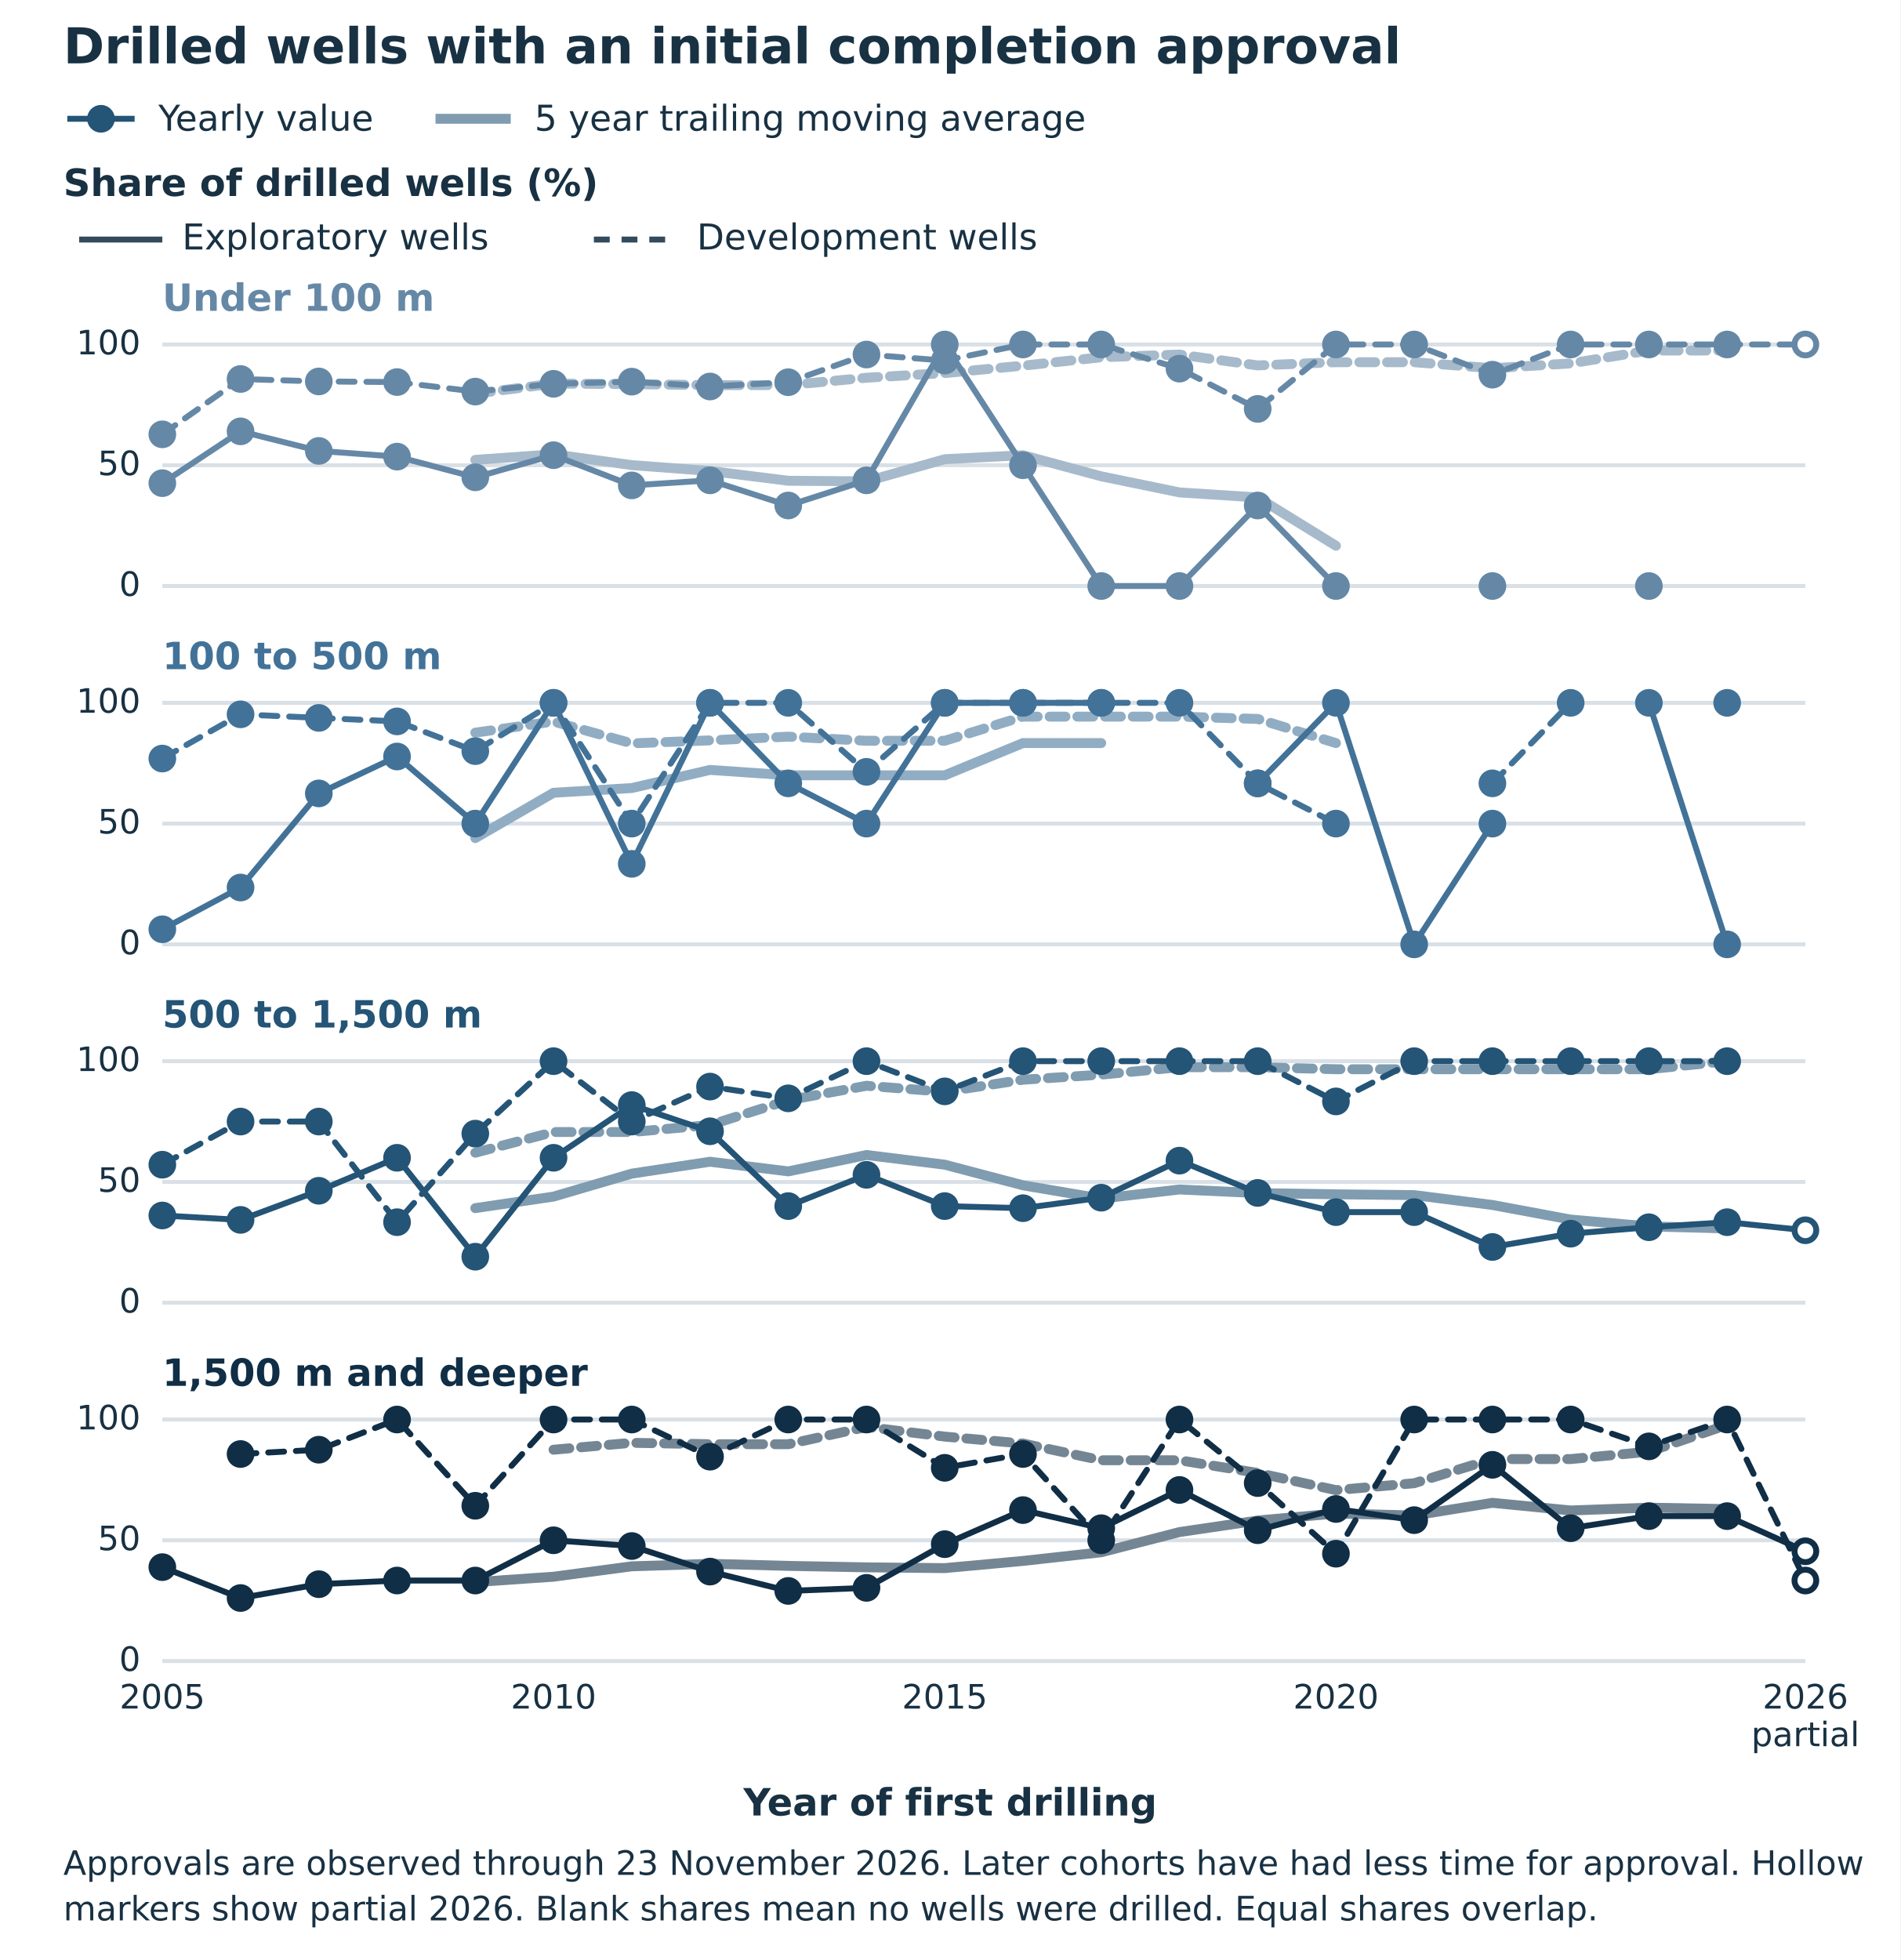
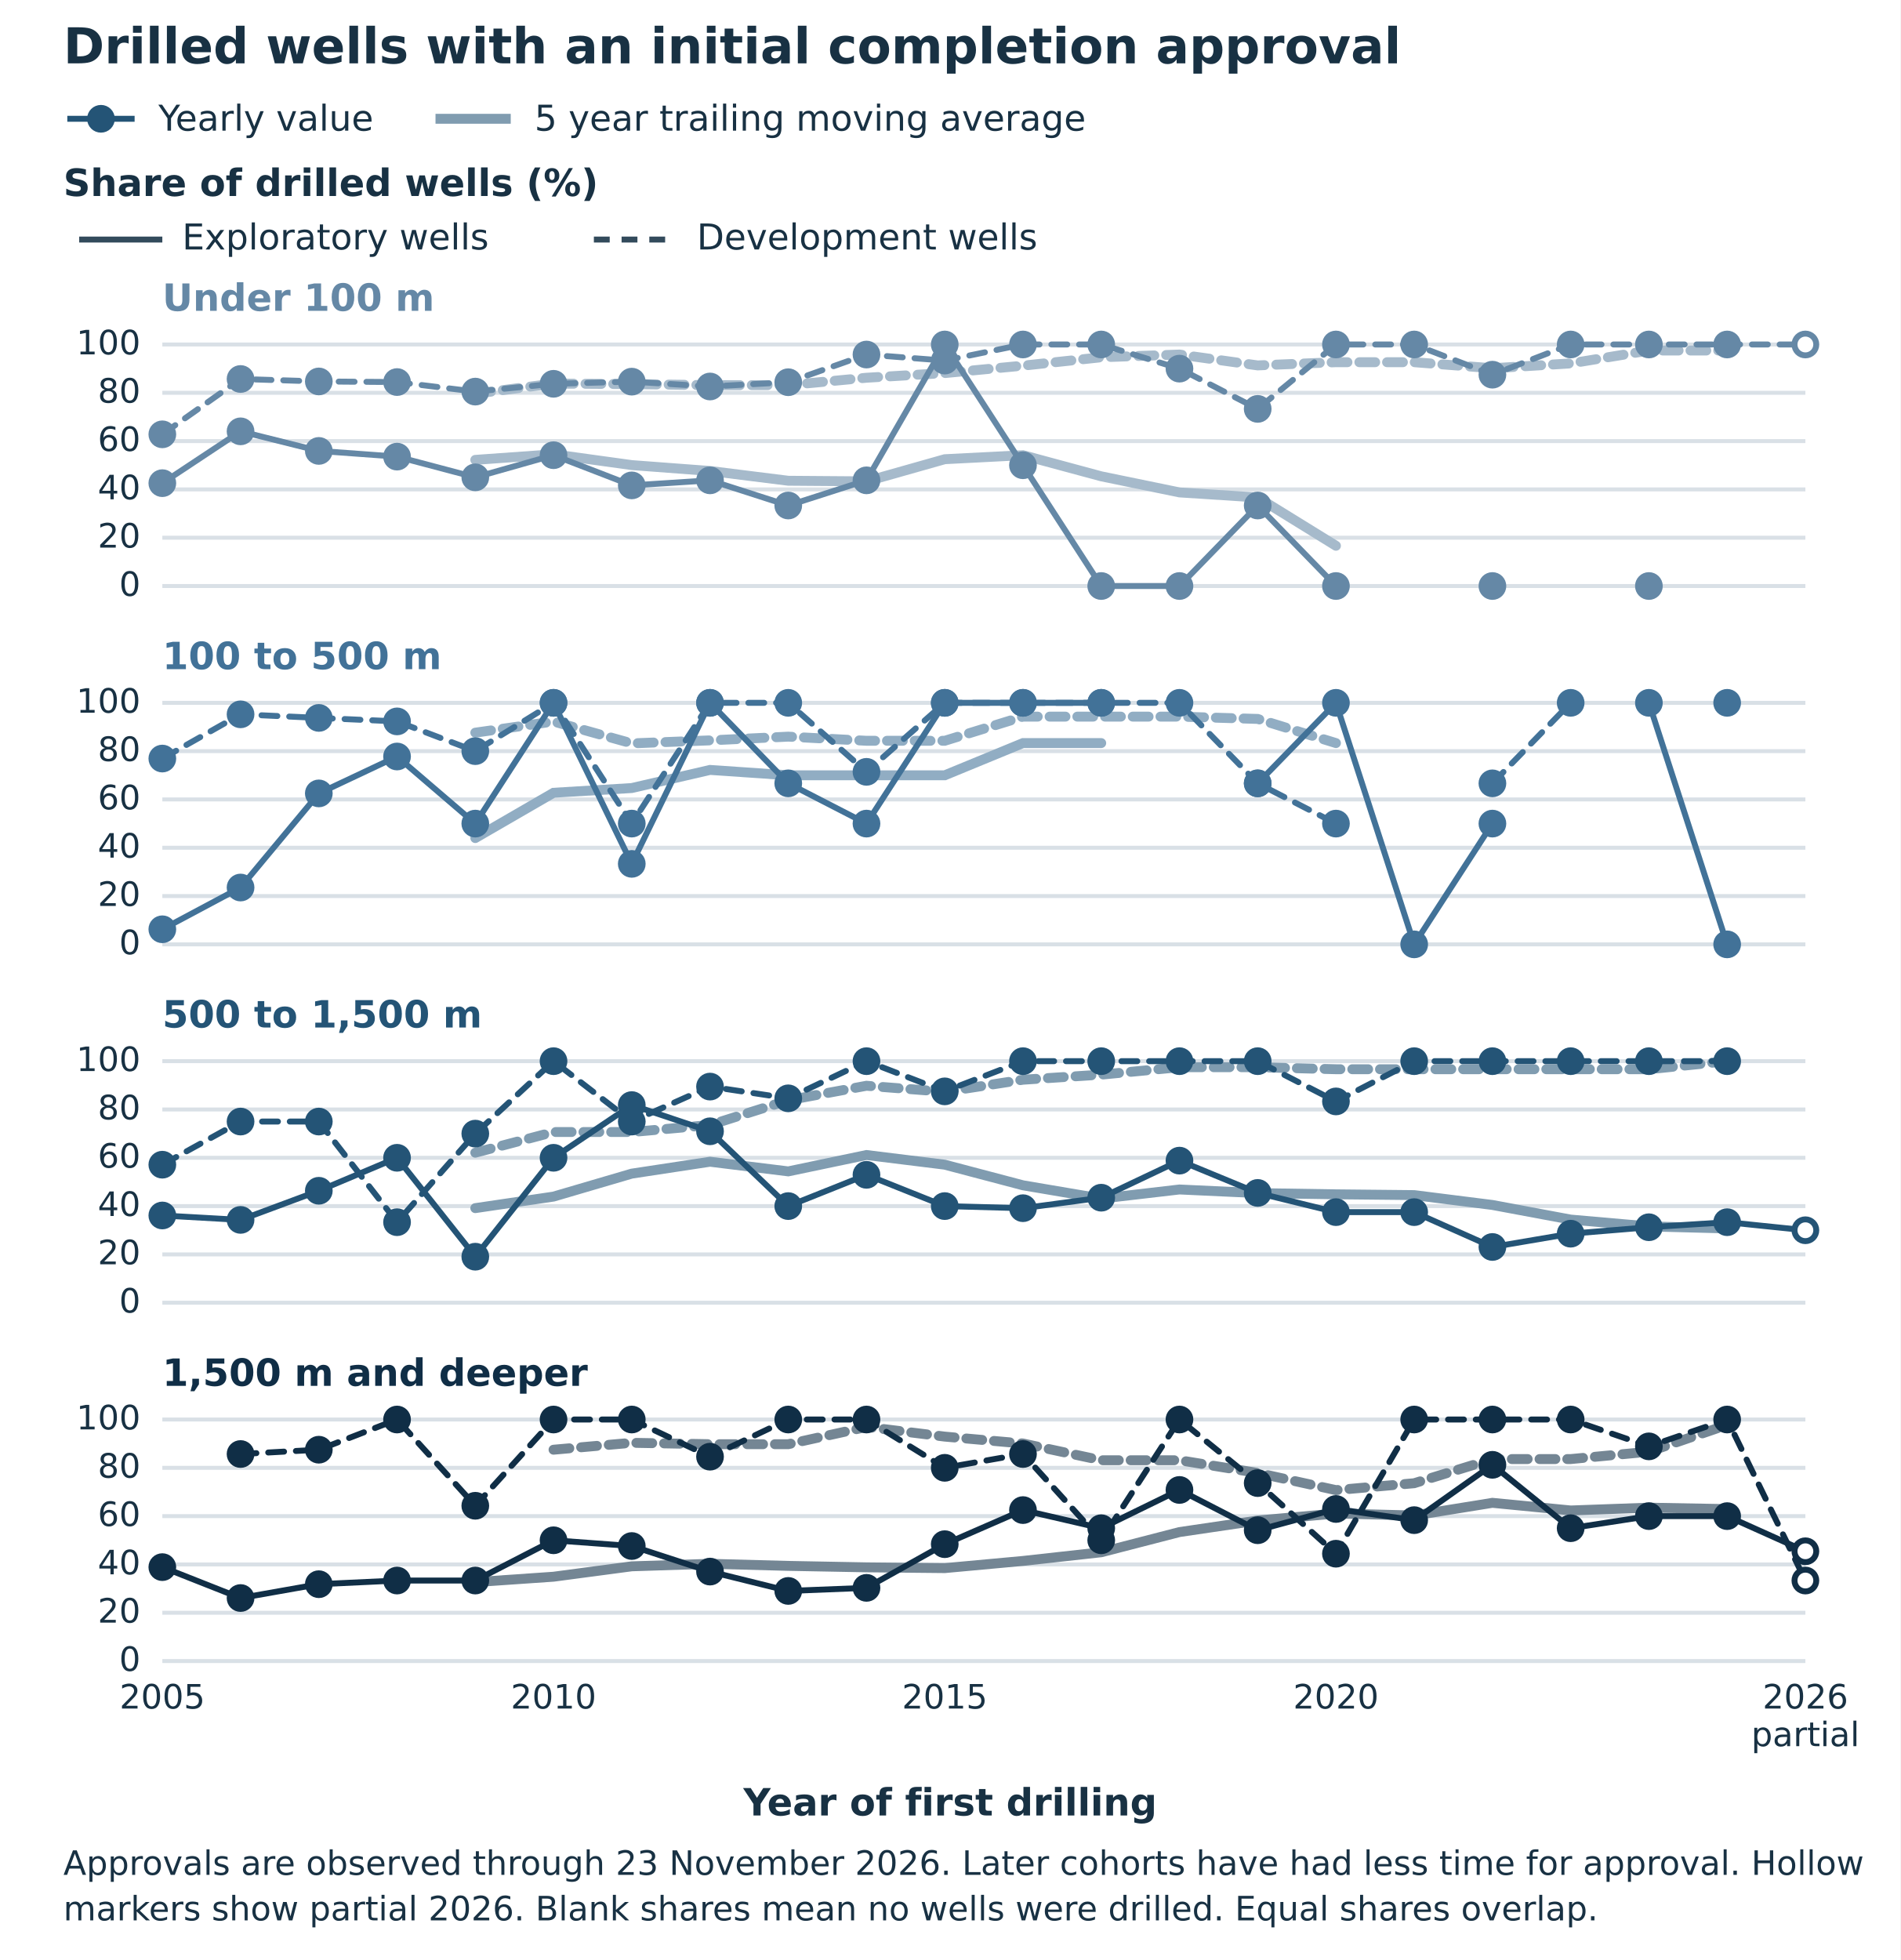
<svg xmlns="http://www.w3.org/2000/svg" role="img" aria-label="Drilled wells with an initial completion approval" font-family="'DejaVu Sans','Segoe UI',Arial,sans-serif" fill="#183143" width="960" height="990" viewBox="0 0 960 990">
  <rect width="100%" height="100%" fill="white" />
  <text x="32" y="32" font-size="25" font-weight="bold">Drilled wells with an initial completion approval</text>
  <line x1="34" y1="60" x2="68" y2="60" stroke="#245476" stroke-width="3" />
  <circle cx="51" cy="60" r="5.5" stroke="#245476" stroke-width="3" fill="#245476" />
  <text x="80" y="66" font-size="18">Yearly value</text>
  <line x1="220" y1="60" x2="258" y2="60" stroke="#809cb0" stroke-width="5" />
  <text x="270" y="66" font-size="18">5 year trailing moving average</text>
  <text x="32" y="99" font-size="19" font-weight="bold">Share of drilled wells (%)</text>
  <line x1="40" y1="121" x2="82" y2="121" stroke="#334b5c" stroke-width="3" />
  <text x="92" y="126" font-size="18">Exploratory wells</text>
  <line x1="300" y1="121" x2="342" y2="121" stroke="#334b5c" stroke-width="3" stroke-dasharray="8 6" />
  <text x="352" y="126" font-size="18">Development wells</text>
  <g class="panel">
    <text x="82" y="157" font-size="19" font-weight="bold" fill="#6588a6">Under 100 m</text>
    <line x1="82" y1="296.0" x2="912" y2="296.0" stroke="#d9e0e6" stroke-width="2" />
    <text x="71" y="301.0" font-size="17" text-anchor="end">0</text>
-     <line x1="82" y1="235.0" x2="912" y2="235.0" stroke="#d9e0e6" stroke-width="2" />
-     <text x="71" y="240.0" font-size="17" text-anchor="end">50</text>
+     <line x1="82" y1="271.6" x2="912" y2="271.6" stroke="#d9e0e6" stroke-width="2" />
+     <text x="71" y="276.6" font-size="17" text-anchor="end">20</text>
+     <line x1="82" y1="247.2" x2="912" y2="247.2" stroke="#d9e0e6" stroke-width="2" />
+     <text x="71" y="252.2" font-size="17" text-anchor="end">40</text>
+     <line x1="82" y1="222.8" x2="912" y2="222.8" stroke="#d9e0e6" stroke-width="2" />
+     <text x="71" y="227.8" font-size="17" text-anchor="end">60</text>
+     <line x1="82" y1="198.4" x2="912" y2="198.4" stroke="#d9e0e6" stroke-width="2" />
+     <text x="71" y="203.4" font-size="17" text-anchor="end">80</text>
    <line x1="82" y1="174.0" x2="912" y2="174.0" stroke="#d9e0e6" stroke-width="2" />
    <text x="71" y="179.0" font-size="17" text-anchor="end">100</text>
    <path d="M240.10,232.28 l0,0 L279.62,229.46 L319.14,234.92 L358.67,237.89 L398.19,242.83 L437.71,243.13 L477.24,231.95 L516.76,229.92 L556.29,240.59 L595.81,248.72 L635.33,251.27 L674.86,275.67" fill="none" stroke="#a6bacb" stroke-width="5" stroke-linecap="round" class="average" />
    <path d="M240.10,198.85 l0,0 L279.62,193.75 L319.14,194.02 L358.67,194.53 L398.19,194.54 L437.71,190.80 L477.24,188.45 L516.76,184.70 L556.29,180.46 L595.81,179.08 L635.33,184.57 L674.86,182.95 L714.38,182.95 L753.90,186.00 L793.43,183.56 L832.95,177.05 L872.48,177.05" fill="none" stroke="#a6bacb" stroke-width="5" stroke-linecap="round" class="average" stroke-dasharray="8 6" />
    <path d="M82.00,244.05 l0,0 L121.52,217.87 L161.05,227.76 L200.57,230.64 L240.10,241.10 L279.62,229.92 L319.14,245.17 L358.67,242.62 L398.19,255.33 L437.71,242.62 L477.24,174.00 L516.76,235.00 L556.29,296.00 L595.81,296.00 L635.33,255.33 L674.86,296.00 M753.90,296.00 l0,0 M832.95,296.00 l0,0" fill="none" stroke="#6588a6" stroke-width="3" stroke-linecap="round" class="yearly" />
    <path d="M82.00,219.38 l0,0 L121.52,191.43 L161.05,192.67 L200.57,192.98 L240.10,197.80 L279.62,193.86 L319.14,192.77 L358.67,195.22 L398.19,193.06 L437.71,179.08 L477.24,182.13 L516.76,174.00 L556.29,174.00 L595.81,186.20 L635.33,206.53 L674.86,174.00 L714.38,174.00 L753.90,189.25 L793.43,174.00 L832.95,174.00 L872.48,174.00 L912.00,174.00" fill="none" stroke="#6588a6" stroke-width="3" stroke-linecap="round" class="yearly" stroke-dasharray="8 6" />
    <circle cx="82.00" cy="244.05" r="5.5" stroke="#6588a6" stroke-width="3" fill="#6588a6" />
    <circle cx="121.52" cy="217.87" r="5.5" stroke="#6588a6" stroke-width="3" fill="#6588a6" />
    <circle cx="161.05" cy="227.76" r="5.5" stroke="#6588a6" stroke-width="3" fill="#6588a6" />
    <circle cx="200.57" cy="230.64" r="5.5" stroke="#6588a6" stroke-width="3" fill="#6588a6" />
    <circle cx="240.10" cy="241.10" r="5.5" stroke="#6588a6" stroke-width="3" fill="#6588a6" />
    <circle cx="279.62" cy="229.92" r="5.5" stroke="#6588a6" stroke-width="3" fill="#6588a6" />
    <circle cx="319.14" cy="245.17" r="5.5" stroke="#6588a6" stroke-width="3" fill="#6588a6" />
    <circle cx="358.67" cy="242.62" r="5.5" stroke="#6588a6" stroke-width="3" fill="#6588a6" />
    <circle cx="398.19" cy="255.33" r="5.5" stroke="#6588a6" stroke-width="3" fill="#6588a6" />
    <circle cx="437.71" cy="242.62" r="5.5" stroke="#6588a6" stroke-width="3" fill="#6588a6" />
    <circle cx="477.24" cy="174.00" r="5.5" stroke="#6588a6" stroke-width="3" fill="#6588a6" />
    <circle cx="516.76" cy="235.00" r="5.5" stroke="#6588a6" stroke-width="3" fill="#6588a6" />
    <circle cx="556.29" cy="296.00" r="5.5" stroke="#6588a6" stroke-width="3" fill="#6588a6" />
    <circle cx="595.81" cy="296.00" r="5.5" stroke="#6588a6" stroke-width="3" fill="#6588a6" />
    <circle cx="635.33" cy="255.33" r="5.5" stroke="#6588a6" stroke-width="3" fill="#6588a6" />
    <circle cx="674.86" cy="296.00" r="5.5" stroke="#6588a6" stroke-width="3" fill="#6588a6" />
    <circle cx="753.90" cy="296.00" r="5.5" stroke="#6588a6" stroke-width="3" fill="#6588a6" />
    <circle cx="832.95" cy="296.00" r="5.5" stroke="#6588a6" stroke-width="3" fill="#6588a6" />
    <circle cx="82.00" cy="219.38" r="5.5" stroke="#6588a6" stroke-width="3" fill="#6588a6" />
    <circle cx="121.52" cy="191.43" r="5.5" stroke="#6588a6" stroke-width="3" fill="#6588a6" />
    <circle cx="161.05" cy="192.67" r="5.5" stroke="#6588a6" stroke-width="3" fill="#6588a6" />
    <circle cx="200.57" cy="192.98" r="5.5" stroke="#6588a6" stroke-width="3" fill="#6588a6" />
    <circle cx="240.10" cy="197.80" r="5.5" stroke="#6588a6" stroke-width="3" fill="#6588a6" />
    <circle cx="279.62" cy="193.86" r="5.5" stroke="#6588a6" stroke-width="3" fill="#6588a6" />
    <circle cx="319.14" cy="192.77" r="5.5" stroke="#6588a6" stroke-width="3" fill="#6588a6" />
    <circle cx="358.67" cy="195.22" r="5.5" stroke="#6588a6" stroke-width="3" fill="#6588a6" />
    <circle cx="398.19" cy="193.06" r="5.5" stroke="#6588a6" stroke-width="3" fill="#6588a6" />
    <circle cx="437.71" cy="179.08" r="5.5" stroke="#6588a6" stroke-width="3" fill="#6588a6" />
    <circle cx="477.24" cy="182.13" r="5.5" stroke="#6588a6" stroke-width="3" fill="#6588a6" />
    <circle cx="516.76" cy="174.00" r="5.5" stroke="#6588a6" stroke-width="3" fill="#6588a6" />
    <circle cx="556.29" cy="174.00" r="5.5" stroke="#6588a6" stroke-width="3" fill="#6588a6" />
    <circle cx="595.81" cy="186.20" r="5.5" stroke="#6588a6" stroke-width="3" fill="#6588a6" />
    <circle cx="635.33" cy="206.53" r="5.5" stroke="#6588a6" stroke-width="3" fill="#6588a6" />
    <circle cx="674.86" cy="174.00" r="5.5" stroke="#6588a6" stroke-width="3" fill="#6588a6" />
    <circle cx="714.38" cy="174.00" r="5.5" stroke="#6588a6" stroke-width="3" fill="#6588a6" />
    <circle cx="753.90" cy="189.25" r="5.5" stroke="#6588a6" stroke-width="3" fill="#6588a6" />
    <circle cx="793.43" cy="174.00" r="5.5" stroke="#6588a6" stroke-width="3" fill="#6588a6" />
    <circle cx="832.95" cy="174.00" r="5.5" stroke="#6588a6" stroke-width="3" fill="#6588a6" />
    <circle cx="872.48" cy="174.00" r="5.5" stroke="#6588a6" stroke-width="3" fill="#6588a6" />
    <circle cx="912.00" cy="174.00" r="5.5" stroke="#6588a6" stroke-width="3" fill="white" />
  </g>
  <g class="panel">
    <text x="82" y="338" font-size="19" font-weight="bold" fill="#427298">100 to 500 m</text>
    <line x1="82" y1="477.0" x2="912" y2="477.0" stroke="#d9e0e6" stroke-width="2" />
    <text x="71" y="482.0" font-size="17" text-anchor="end">0</text>
-     <line x1="82" y1="416.0" x2="912" y2="416.0" stroke="#d9e0e6" stroke-width="2" />
-     <text x="71" y="421.0" font-size="17" text-anchor="end">50</text>
+     <line x1="82" y1="452.6" x2="912" y2="452.6" stroke="#d9e0e6" stroke-width="2" />
+     <text x="71" y="457.6" font-size="17" text-anchor="end">20</text>
+     <line x1="82" y1="428.2" x2="912" y2="428.2" stroke="#d9e0e6" stroke-width="2" />
+     <text x="71" y="433.2" font-size="17" text-anchor="end">40</text>
+     <line x1="82" y1="403.8" x2="912" y2="403.8" stroke="#d9e0e6" stroke-width="2" />
+     <text x="71" y="408.8" font-size="17" text-anchor="end">60</text>
+     <line x1="82" y1="379.4" x2="912" y2="379.4" stroke="#d9e0e6" stroke-width="2" />
+     <text x="71" y="384.4" font-size="17" text-anchor="end">80</text>
    <line x1="82" y1="355.0" x2="912" y2="355.0" stroke="#d9e0e6" stroke-width="2" />
    <text x="71" y="360.0" font-size="17" text-anchor="end">100</text>
    <path d="M240.10,423.31 l0,0 L279.62,400.43 L319.14,398.04 L358.67,388.89 L398.19,391.60 L437.71,391.60 L477.24,391.60 L516.76,375.33 L556.29,375.33" fill="none" stroke="#91adc3" stroke-width="5" stroke-linecap="round" class="average" />
    <path d="M240.10,370.07 l0,0 L279.62,364.44 L319.14,375.48 L358.67,373.96 L398.19,372.08 L437.71,374.17 L477.24,374.17 L516.76,361.97 L556.29,361.97 L595.81,361.97 L635.33,363.13 L674.86,375.33" fill="none" stroke="#91adc3" stroke-width="5" stroke-linecap="round" class="average" stroke-dasharray="8 6" />
    <path d="M82.00,469.38 l0,0 L121.52,448.29 L161.05,400.75 L200.57,382.11 L240.10,416.00 L279.62,355.00 L319.14,436.33 L358.67,355.00 L398.19,395.67 L437.71,416.00 L477.24,355.00 L516.76,355.00 L556.29,355.00 M635.33,395.67 l0,0 L674.86,355.00 L714.38,477.00 L753.90,416.00 M832.95,355.00 l0,0 L872.48,477.00" fill="none" stroke="#427298" stroke-width="3" stroke-linecap="round" class="yearly" />
    <path d="M82.00,383.15 l0,0 L121.52,360.81 L161.05,362.62 L200.57,364.38 L240.10,379.40 L279.62,355.00 L319.14,416.00 L358.67,355.00 L398.19,355.00 L437.71,389.86 L477.24,355.00 L516.76,355.00 L556.29,355.00 L595.81,355.00 L635.33,395.67 L674.86,416.00 M753.90,395.67 l0,0 L793.43,355.00 M872.48,355.00 l0,0" fill="none" stroke="#427298" stroke-width="3" stroke-linecap="round" class="yearly" stroke-dasharray="8 6" />
    <circle cx="82.00" cy="469.38" r="5.5" stroke="#427298" stroke-width="3" fill="#427298" />
    <circle cx="121.52" cy="448.29" r="5.5" stroke="#427298" stroke-width="3" fill="#427298" />
    <circle cx="161.05" cy="400.75" r="5.5" stroke="#427298" stroke-width="3" fill="#427298" />
    <circle cx="200.57" cy="382.11" r="5.5" stroke="#427298" stroke-width="3" fill="#427298" />
    <circle cx="240.10" cy="416.00" r="5.5" stroke="#427298" stroke-width="3" fill="#427298" />
    <circle cx="279.62" cy="355.00" r="5.5" stroke="#427298" stroke-width="3" fill="#427298" />
    <circle cx="319.14" cy="436.33" r="5.5" stroke="#427298" stroke-width="3" fill="#427298" />
    <circle cx="358.67" cy="355.00" r="5.5" stroke="#427298" stroke-width="3" fill="#427298" />
    <circle cx="398.19" cy="395.67" r="5.5" stroke="#427298" stroke-width="3" fill="#427298" />
    <circle cx="437.71" cy="416.00" r="5.5" stroke="#427298" stroke-width="3" fill="#427298" />
    <circle cx="477.24" cy="355.00" r="5.5" stroke="#427298" stroke-width="3" fill="#427298" />
    <circle cx="516.76" cy="355.00" r="5.5" stroke="#427298" stroke-width="3" fill="#427298" />
    <circle cx="556.29" cy="355.00" r="5.5" stroke="#427298" stroke-width="3" fill="#427298" />
    <circle cx="635.33" cy="395.67" r="5.5" stroke="#427298" stroke-width="3" fill="#427298" />
    <circle cx="674.86" cy="355.00" r="5.5" stroke="#427298" stroke-width="3" fill="#427298" />
    <circle cx="714.38" cy="477.00" r="5.5" stroke="#427298" stroke-width="3" fill="#427298" />
    <circle cx="753.90" cy="416.00" r="5.5" stroke="#427298" stroke-width="3" fill="#427298" />
    <circle cx="832.95" cy="355.00" r="5.5" stroke="#427298" stroke-width="3" fill="#427298" />
    <circle cx="872.48" cy="477.00" r="5.5" stroke="#427298" stroke-width="3" fill="#427298" />
    <circle cx="82.00" cy="383.15" r="5.5" stroke="#427298" stroke-width="3" fill="#427298" />
    <circle cx="121.52" cy="360.81" r="5.5" stroke="#427298" stroke-width="3" fill="#427298" />
    <circle cx="161.05" cy="362.62" r="5.5" stroke="#427298" stroke-width="3" fill="#427298" />
    <circle cx="200.57" cy="364.38" r="5.5" stroke="#427298" stroke-width="3" fill="#427298" />
    <circle cx="240.10" cy="379.40" r="5.5" stroke="#427298" stroke-width="3" fill="#427298" />
    <circle cx="279.62" cy="355.00" r="5.5" stroke="#427298" stroke-width="3" fill="#427298" />
    <circle cx="319.14" cy="416.00" r="5.5" stroke="#427298" stroke-width="3" fill="#427298" />
    <circle cx="358.67" cy="355.00" r="5.5" stroke="#427298" stroke-width="3" fill="#427298" />
    <circle cx="398.19" cy="355.00" r="5.5" stroke="#427298" stroke-width="3" fill="#427298" />
    <circle cx="437.71" cy="389.86" r="5.5" stroke="#427298" stroke-width="3" fill="#427298" />
    <circle cx="477.24" cy="355.00" r="5.5" stroke="#427298" stroke-width="3" fill="#427298" />
    <circle cx="516.76" cy="355.00" r="5.5" stroke="#427298" stroke-width="3" fill="#427298" />
    <circle cx="556.29" cy="355.00" r="5.5" stroke="#427298" stroke-width="3" fill="#427298" />
    <circle cx="595.81" cy="355.00" r="5.5" stroke="#427298" stroke-width="3" fill="#427298" />
    <circle cx="635.33" cy="395.67" r="5.5" stroke="#427298" stroke-width="3" fill="#427298" />
    <circle cx="674.86" cy="416.00" r="5.5" stroke="#427298" stroke-width="3" fill="#427298" />
    <circle cx="753.90" cy="395.67" r="5.5" stroke="#427298" stroke-width="3" fill="#427298" />
    <circle cx="793.43" cy="355.00" r="5.5" stroke="#427298" stroke-width="3" fill="#427298" />
    <circle cx="872.48" cy="355.00" r="5.5" stroke="#427298" stroke-width="3" fill="#427298" />
  </g>
  <g class="panel">
    <text x="82" y="519" font-size="19" font-weight="bold" fill="#245476">500 to 1,500 m</text>
    <line x1="82" y1="658.0" x2="912" y2="658.0" stroke="#d9e0e6" stroke-width="2" />
    <text x="71" y="663.0" font-size="17" text-anchor="end">0</text>
-     <line x1="82" y1="597.0" x2="912" y2="597.0" stroke="#d9e0e6" stroke-width="2" />
-     <text x="71" y="602.0" font-size="17" text-anchor="end">50</text>
+     <line x1="82" y1="633.6" x2="912" y2="633.6" stroke="#d9e0e6" stroke-width="2" />
+     <text x="71" y="638.6" font-size="17" text-anchor="end">20</text>
+     <line x1="82" y1="609.2" x2="912" y2="609.2" stroke="#d9e0e6" stroke-width="2" />
+     <text x="71" y="614.2" font-size="17" text-anchor="end">40</text>
+     <line x1="82" y1="584.8" x2="912" y2="584.8" stroke="#d9e0e6" stroke-width="2" />
+     <text x="71" y="589.8" font-size="17" text-anchor="end">60</text>
+     <line x1="82" y1="560.4" x2="912" y2="560.4" stroke="#d9e0e6" stroke-width="2" />
+     <text x="71" y="565.4" font-size="17" text-anchor="end">80</text>
    <line x1="82" y1="536.0" x2="912" y2="536.0" stroke="#d9e0e6" stroke-width="2" />
    <text x="71" y="541.0" font-size="17" text-anchor="end">100</text>
    <path d="M240.10,610.23 l0,0 L279.62,604.40 L319.14,592.80 L358.67,586.79 L398.19,591.67 L437.71,583.40 L477.24,588.28 L516.76,598.70 L556.29,605.41 L595.81,600.81 L635.33,602.64 L674.86,603.25 L714.38,603.65 L753.90,608.63 L793.43,616.01 L832.95,619.47 L872.48,620.49" fill="none" stroke="#809cb0" stroke-width="5" stroke-linecap="round" class="average" />
    <path d="M240.10,582.24 l0,0 L279.62,571.79 L319.14,571.79 L358.67,568.26 L398.19,555.74 L437.71,548.42 L477.24,551.47 L516.76,545.37 L556.29,542.80 L595.81,539.05 L635.33,539.05 L674.86,540.07 L714.38,540.07 L753.90,540.07 L793.43,540.07 L832.95,540.07 L872.48,536.00" fill="none" stroke="#809cb0" stroke-width="5" stroke-linecap="round" class="average" stroke-dasharray="8 6" />
    <path d="M82.00,613.94 l0,0 L121.52,616.17 L161.05,601.46 L200.57,584.80 L240.10,634.76 L279.62,584.80 L319.14,558.18 L358.67,571.42 L398.19,609.20 L437.71,593.41 L477.24,609.20 L516.76,610.26 L556.29,604.96 L595.81,586.24 L635.33,602.55 L674.86,612.25 L714.38,612.25 L753.90,629.85 L793.43,623.14 L832.95,619.88 L872.48,617.33 L912.00,621.40" fill="none" stroke="#245476" stroke-width="3" stroke-linecap="round" class="yearly" />
    <path d="M82.00,588.29 l0,0 L121.52,566.50 L161.05,566.50 L200.57,617.33 L240.10,572.60 L279.62,536.00 L319.14,566.50 L358.67,548.84 L398.19,554.77 L437.71,536.00 L477.24,551.25 L516.76,536.00 L556.29,536.00 L595.81,536.00 L635.33,536.00 L674.86,556.33 L714.38,536.00 L753.90,536.00 L793.43,536.00 L832.95,536.00 L872.48,536.00" fill="none" stroke="#245476" stroke-width="3" stroke-linecap="round" class="yearly" stroke-dasharray="8 6" />
    <circle cx="82.00" cy="613.94" r="5.5" stroke="#245476" stroke-width="3" fill="#245476" />
    <circle cx="121.52" cy="616.17" r="5.5" stroke="#245476" stroke-width="3" fill="#245476" />
    <circle cx="161.05" cy="601.46" r="5.5" stroke="#245476" stroke-width="3" fill="#245476" />
    <circle cx="200.57" cy="584.80" r="5.5" stroke="#245476" stroke-width="3" fill="#245476" />
    <circle cx="240.10" cy="634.76" r="5.5" stroke="#245476" stroke-width="3" fill="#245476" />
    <circle cx="279.62" cy="584.80" r="5.5" stroke="#245476" stroke-width="3" fill="#245476" />
    <circle cx="319.14" cy="558.18" r="5.5" stroke="#245476" stroke-width="3" fill="#245476" />
    <circle cx="358.67" cy="571.42" r="5.5" stroke="#245476" stroke-width="3" fill="#245476" />
    <circle cx="398.19" cy="609.20" r="5.5" stroke="#245476" stroke-width="3" fill="#245476" />
    <circle cx="437.71" cy="593.41" r="5.5" stroke="#245476" stroke-width="3" fill="#245476" />
    <circle cx="477.24" cy="609.20" r="5.5" stroke="#245476" stroke-width="3" fill="#245476" />
    <circle cx="516.76" cy="610.26" r="5.5" stroke="#245476" stroke-width="3" fill="#245476" />
    <circle cx="556.29" cy="604.96" r="5.5" stroke="#245476" stroke-width="3" fill="#245476" />
    <circle cx="595.81" cy="586.24" r="5.5" stroke="#245476" stroke-width="3" fill="#245476" />
    <circle cx="635.33" cy="602.55" r="5.5" stroke="#245476" stroke-width="3" fill="#245476" />
    <circle cx="674.86" cy="612.25" r="5.5" stroke="#245476" stroke-width="3" fill="#245476" />
    <circle cx="714.38" cy="612.25" r="5.5" stroke="#245476" stroke-width="3" fill="#245476" />
    <circle cx="753.90" cy="629.85" r="5.5" stroke="#245476" stroke-width="3" fill="#245476" />
    <circle cx="793.43" cy="623.14" r="5.5" stroke="#245476" stroke-width="3" fill="#245476" />
    <circle cx="832.95" cy="619.88" r="5.5" stroke="#245476" stroke-width="3" fill="#245476" />
    <circle cx="872.48" cy="617.33" r="5.5" stroke="#245476" stroke-width="3" fill="#245476" />
    <circle cx="912.00" cy="621.40" r="5.5" stroke="#245476" stroke-width="3" fill="white" />
    <circle cx="82.00" cy="588.29" r="5.5" stroke="#245476" stroke-width="3" fill="#245476" />
    <circle cx="121.52" cy="566.50" r="5.5" stroke="#245476" stroke-width="3" fill="#245476" />
    <circle cx="161.05" cy="566.50" r="5.5" stroke="#245476" stroke-width="3" fill="#245476" />
    <circle cx="200.57" cy="617.33" r="5.5" stroke="#245476" stroke-width="3" fill="#245476" />
    <circle cx="240.10" cy="572.60" r="5.5" stroke="#245476" stroke-width="3" fill="#245476" />
    <circle cx="279.62" cy="536.00" r="5.5" stroke="#245476" stroke-width="3" fill="#245476" />
    <circle cx="319.14" cy="566.50" r="5.5" stroke="#245476" stroke-width="3" fill="#245476" />
    <circle cx="358.67" cy="548.84" r="5.5" stroke="#245476" stroke-width="3" fill="#245476" />
    <circle cx="398.19" cy="554.77" r="5.5" stroke="#245476" stroke-width="3" fill="#245476" />
    <circle cx="437.71" cy="536.00" r="5.5" stroke="#245476" stroke-width="3" fill="#245476" />
    <circle cx="477.24" cy="551.25" r="5.5" stroke="#245476" stroke-width="3" fill="#245476" />
    <circle cx="516.76" cy="536.00" r="5.5" stroke="#245476" stroke-width="3" fill="#245476" />
    <circle cx="556.29" cy="536.00" r="5.5" stroke="#245476" stroke-width="3" fill="#245476" />
    <circle cx="595.81" cy="536.00" r="5.5" stroke="#245476" stroke-width="3" fill="#245476" />
    <circle cx="635.33" cy="536.00" r="5.5" stroke="#245476" stroke-width="3" fill="#245476" />
    <circle cx="674.86" cy="556.33" r="5.5" stroke="#245476" stroke-width="3" fill="#245476" />
    <circle cx="714.38" cy="536.00" r="5.5" stroke="#245476" stroke-width="3" fill="#245476" />
    <circle cx="753.90" cy="536.00" r="5.5" stroke="#245476" stroke-width="3" fill="#245476" />
    <circle cx="793.43" cy="536.00" r="5.5" stroke="#245476" stroke-width="3" fill="#245476" />
    <circle cx="832.95" cy="536.00" r="5.5" stroke="#245476" stroke-width="3" fill="#245476" />
    <circle cx="872.48" cy="536.00" r="5.5" stroke="#245476" stroke-width="3" fill="#245476" />
  </g>
  <g class="panel">
    <text x="82" y="700" font-size="19" font-weight="bold" fill="#102e46">1,500 m and deeper</text>
    <line x1="82" y1="839.0" x2="912" y2="839.0" stroke="#d9e0e6" stroke-width="2" />
    <text x="71" y="844.0" font-size="17" text-anchor="end">0</text>
-     <line x1="82" y1="778.0" x2="912" y2="778.0" stroke="#d9e0e6" stroke-width="2" />
-     <text x="71" y="783.0" font-size="17" text-anchor="end">50</text>
+     <line x1="82" y1="814.6" x2="912" y2="814.6" stroke="#d9e0e6" stroke-width="2" />
+     <text x="71" y="819.6" font-size="17" text-anchor="end">20</text>
+     <line x1="82" y1="790.2" x2="912" y2="790.2" stroke="#d9e0e6" stroke-width="2" />
+     <text x="71" y="795.2" font-size="17" text-anchor="end">40</text>
+     <line x1="82" y1="765.8" x2="912" y2="765.8" stroke="#d9e0e6" stroke-width="2" />
+     <text x="71" y="770.8" font-size="17" text-anchor="end">60</text>
+     <line x1="82" y1="741.4" x2="912" y2="741.4" stroke="#d9e0e6" stroke-width="2" />
+     <text x="71" y="746.4" font-size="17" text-anchor="end">80</text>
    <line x1="82" y1="717.0" x2="912" y2="717.0" stroke="#d9e0e6" stroke-width="2" />
    <text x="71" y="722.0" font-size="17" text-anchor="end">100</text>
    <text x="82.0" y="863" font-size="17" text-anchor="middle">2005</text>
    <text x="279.619" y="863" font-size="17" text-anchor="middle">2010</text>
    <text x="477.238" y="863" font-size="17" text-anchor="middle">2015</text>
    <text x="674.857" y="863" font-size="17" text-anchor="middle">2020</text>
    <text x="912.0" y="863" font-size="17" text-anchor="middle">2026</text>
    <text x="912.0" y="882" font-size="17" text-anchor="middle">partial</text>
    <path d="M240.10,799.12 l0,0 L279.62,796.40 L319.14,791.15 L358.67,789.88 L398.19,790.93 L437.71,791.67 L477.24,792.06 L516.76,788.43 L556.29,784.05 L595.81,773.85 L635.33,768.02 L674.86,764.47 L714.38,765.48 L753.90,759.08 L793.43,762.94 L832.95,761.52 L872.48,762.24" fill="none" stroke="#748694" stroke-width="5" stroke-linecap="round" class="average" />
    <path d="M279.62,732.25 l0,0 L319.14,728.76 L358.67,729.47 L398.19,729.47 L437.71,720.75 L477.24,725.63 L516.76,729.12 L556.29,737.57 L595.81,737.57 L635.33,743.99 L674.86,752.66 L714.38,749.18 L753.90,736.98 L793.43,736.98 L832.95,733.27 L872.48,719.71" fill="none" stroke="#748694" stroke-width="5" stroke-linecap="round" class="average" stroke-dasharray="8 6" />
    <path d="M82.00,791.56 l0,0 L121.52,807.17 L161.05,800.18 L200.57,798.33 L240.10,798.33 L279.62,778.00 L319.14,780.90 L358.67,793.81 L398.19,803.58 L437.71,802.03 L477.24,779.97 L516.76,762.75 L556.29,771.90 L595.81,752.58 L635.33,772.92 L674.86,762.19 L714.38,767.83 L753.90,739.88 L793.43,771.90 L832.95,765.80 L872.48,765.80 L912.00,783.55" fill="none" stroke="#102e46" stroke-width="3" stroke-linecap="round" class="yearly" />
    <path d="M121.52,734.43 l0,0 L161.05,732.25 L200.57,717.00 L240.10,760.57 L279.62,717.00 L319.14,717.00 L358.67,735.77 L398.19,717.00 L437.71,717.00 L477.24,741.40 L516.76,734.43 L556.29,778.00 L595.81,717.00 L635.33,749.11 L674.86,784.78 L714.38,717.00 L753.90,717.00 L793.43,717.00 L832.95,730.56 L872.48,717.00 L912.00,798.33" fill="none" stroke="#102e46" stroke-width="3" stroke-linecap="round" class="yearly" stroke-dasharray="8 6" />
    <circle cx="82.00" cy="791.56" r="5.5" stroke="#102e46" stroke-width="3" fill="#102e46" />
    <circle cx="121.52" cy="807.17" r="5.5" stroke="#102e46" stroke-width="3" fill="#102e46" />
    <circle cx="161.05" cy="800.18" r="5.5" stroke="#102e46" stroke-width="3" fill="#102e46" />
    <circle cx="200.57" cy="798.33" r="5.5" stroke="#102e46" stroke-width="3" fill="#102e46" />
    <circle cx="240.10" cy="798.33" r="5.5" stroke="#102e46" stroke-width="3" fill="#102e46" />
    <circle cx="279.62" cy="778.00" r="5.5" stroke="#102e46" stroke-width="3" fill="#102e46" />
    <circle cx="319.14" cy="780.90" r="5.5" stroke="#102e46" stroke-width="3" fill="#102e46" />
    <circle cx="358.67" cy="793.81" r="5.5" stroke="#102e46" stroke-width="3" fill="#102e46" />
    <circle cx="398.19" cy="803.58" r="5.5" stroke="#102e46" stroke-width="3" fill="#102e46" />
    <circle cx="437.71" cy="802.03" r="5.5" stroke="#102e46" stroke-width="3" fill="#102e46" />
    <circle cx="477.24" cy="779.97" r="5.5" stroke="#102e46" stroke-width="3" fill="#102e46" />
    <circle cx="516.76" cy="762.75" r="5.5" stroke="#102e46" stroke-width="3" fill="#102e46" />
    <circle cx="556.29" cy="771.90" r="5.5" stroke="#102e46" stroke-width="3" fill="#102e46" />
    <circle cx="595.81" cy="752.58" r="5.5" stroke="#102e46" stroke-width="3" fill="#102e46" />
    <circle cx="635.33" cy="772.92" r="5.5" stroke="#102e46" stroke-width="3" fill="#102e46" />
    <circle cx="674.86" cy="762.19" r="5.5" stroke="#102e46" stroke-width="3" fill="#102e46" />
    <circle cx="714.38" cy="767.83" r="5.5" stroke="#102e46" stroke-width="3" fill="#102e46" />
    <circle cx="753.90" cy="739.88" r="5.5" stroke="#102e46" stroke-width="3" fill="#102e46" />
    <circle cx="793.43" cy="771.90" r="5.5" stroke="#102e46" stroke-width="3" fill="#102e46" />
    <circle cx="832.95" cy="765.80" r="5.5" stroke="#102e46" stroke-width="3" fill="#102e46" />
    <circle cx="872.48" cy="765.80" r="5.5" stroke="#102e46" stroke-width="3" fill="#102e46" />
    <circle cx="912.00" cy="783.55" r="5.5" stroke="#102e46" stroke-width="3" fill="white" />
    <circle cx="121.52" cy="734.43" r="5.5" stroke="#102e46" stroke-width="3" fill="#102e46" />
    <circle cx="161.05" cy="732.25" r="5.5" stroke="#102e46" stroke-width="3" fill="#102e46" />
    <circle cx="200.57" cy="717.00" r="5.5" stroke="#102e46" stroke-width="3" fill="#102e46" />
    <circle cx="240.10" cy="760.57" r="5.5" stroke="#102e46" stroke-width="3" fill="#102e46" />
    <circle cx="279.62" cy="717.00" r="5.5" stroke="#102e46" stroke-width="3" fill="#102e46" />
    <circle cx="319.14" cy="717.00" r="5.5" stroke="#102e46" stroke-width="3" fill="#102e46" />
    <circle cx="358.67" cy="735.77" r="5.5" stroke="#102e46" stroke-width="3" fill="#102e46" />
    <circle cx="398.19" cy="717.00" r="5.5" stroke="#102e46" stroke-width="3" fill="#102e46" />
    <circle cx="437.71" cy="717.00" r="5.5" stroke="#102e46" stroke-width="3" fill="#102e46" />
    <circle cx="477.24" cy="741.40" r="5.5" stroke="#102e46" stroke-width="3" fill="#102e46" />
    <circle cx="516.76" cy="734.43" r="5.5" stroke="#102e46" stroke-width="3" fill="#102e46" />
    <circle cx="556.29" cy="778.00" r="5.5" stroke="#102e46" stroke-width="3" fill="#102e46" />
    <circle cx="595.81" cy="717.00" r="5.5" stroke="#102e46" stroke-width="3" fill="#102e46" />
    <circle cx="635.33" cy="749.11" r="5.5" stroke="#102e46" stroke-width="3" fill="#102e46" />
    <circle cx="674.86" cy="784.78" r="5.5" stroke="#102e46" stroke-width="3" fill="#102e46" />
    <circle cx="714.38" cy="717.00" r="5.5" stroke="#102e46" stroke-width="3" fill="#102e46" />
    <circle cx="753.90" cy="717.00" r="5.5" stroke="#102e46" stroke-width="3" fill="#102e46" />
    <circle cx="793.43" cy="717.00" r="5.5" stroke="#102e46" stroke-width="3" fill="#102e46" />
    <circle cx="832.95" cy="730.56" r="5.5" stroke="#102e46" stroke-width="3" fill="#102e46" />
    <circle cx="872.48" cy="717.00" r="5.5" stroke="#102e46" stroke-width="3" fill="#102e46" />
    <circle cx="912.00" cy="798.33" r="5.5" stroke="#102e46" stroke-width="3" fill="white" />
  </g>
  <text x="480.0" y="917" font-size="19" text-anchor="middle" font-weight="bold">Year of first drilling</text>
  <text x="32" y="947" font-size="17">Approvals are observed through 23 November 2026. Later cohorts have had less time for approval. Hollow</text>
  <text x="32" y="970" font-size="17">markers show partial 2026. Blank shares mean no wells were drilled. Equal shares overlap.</text>
</svg>
